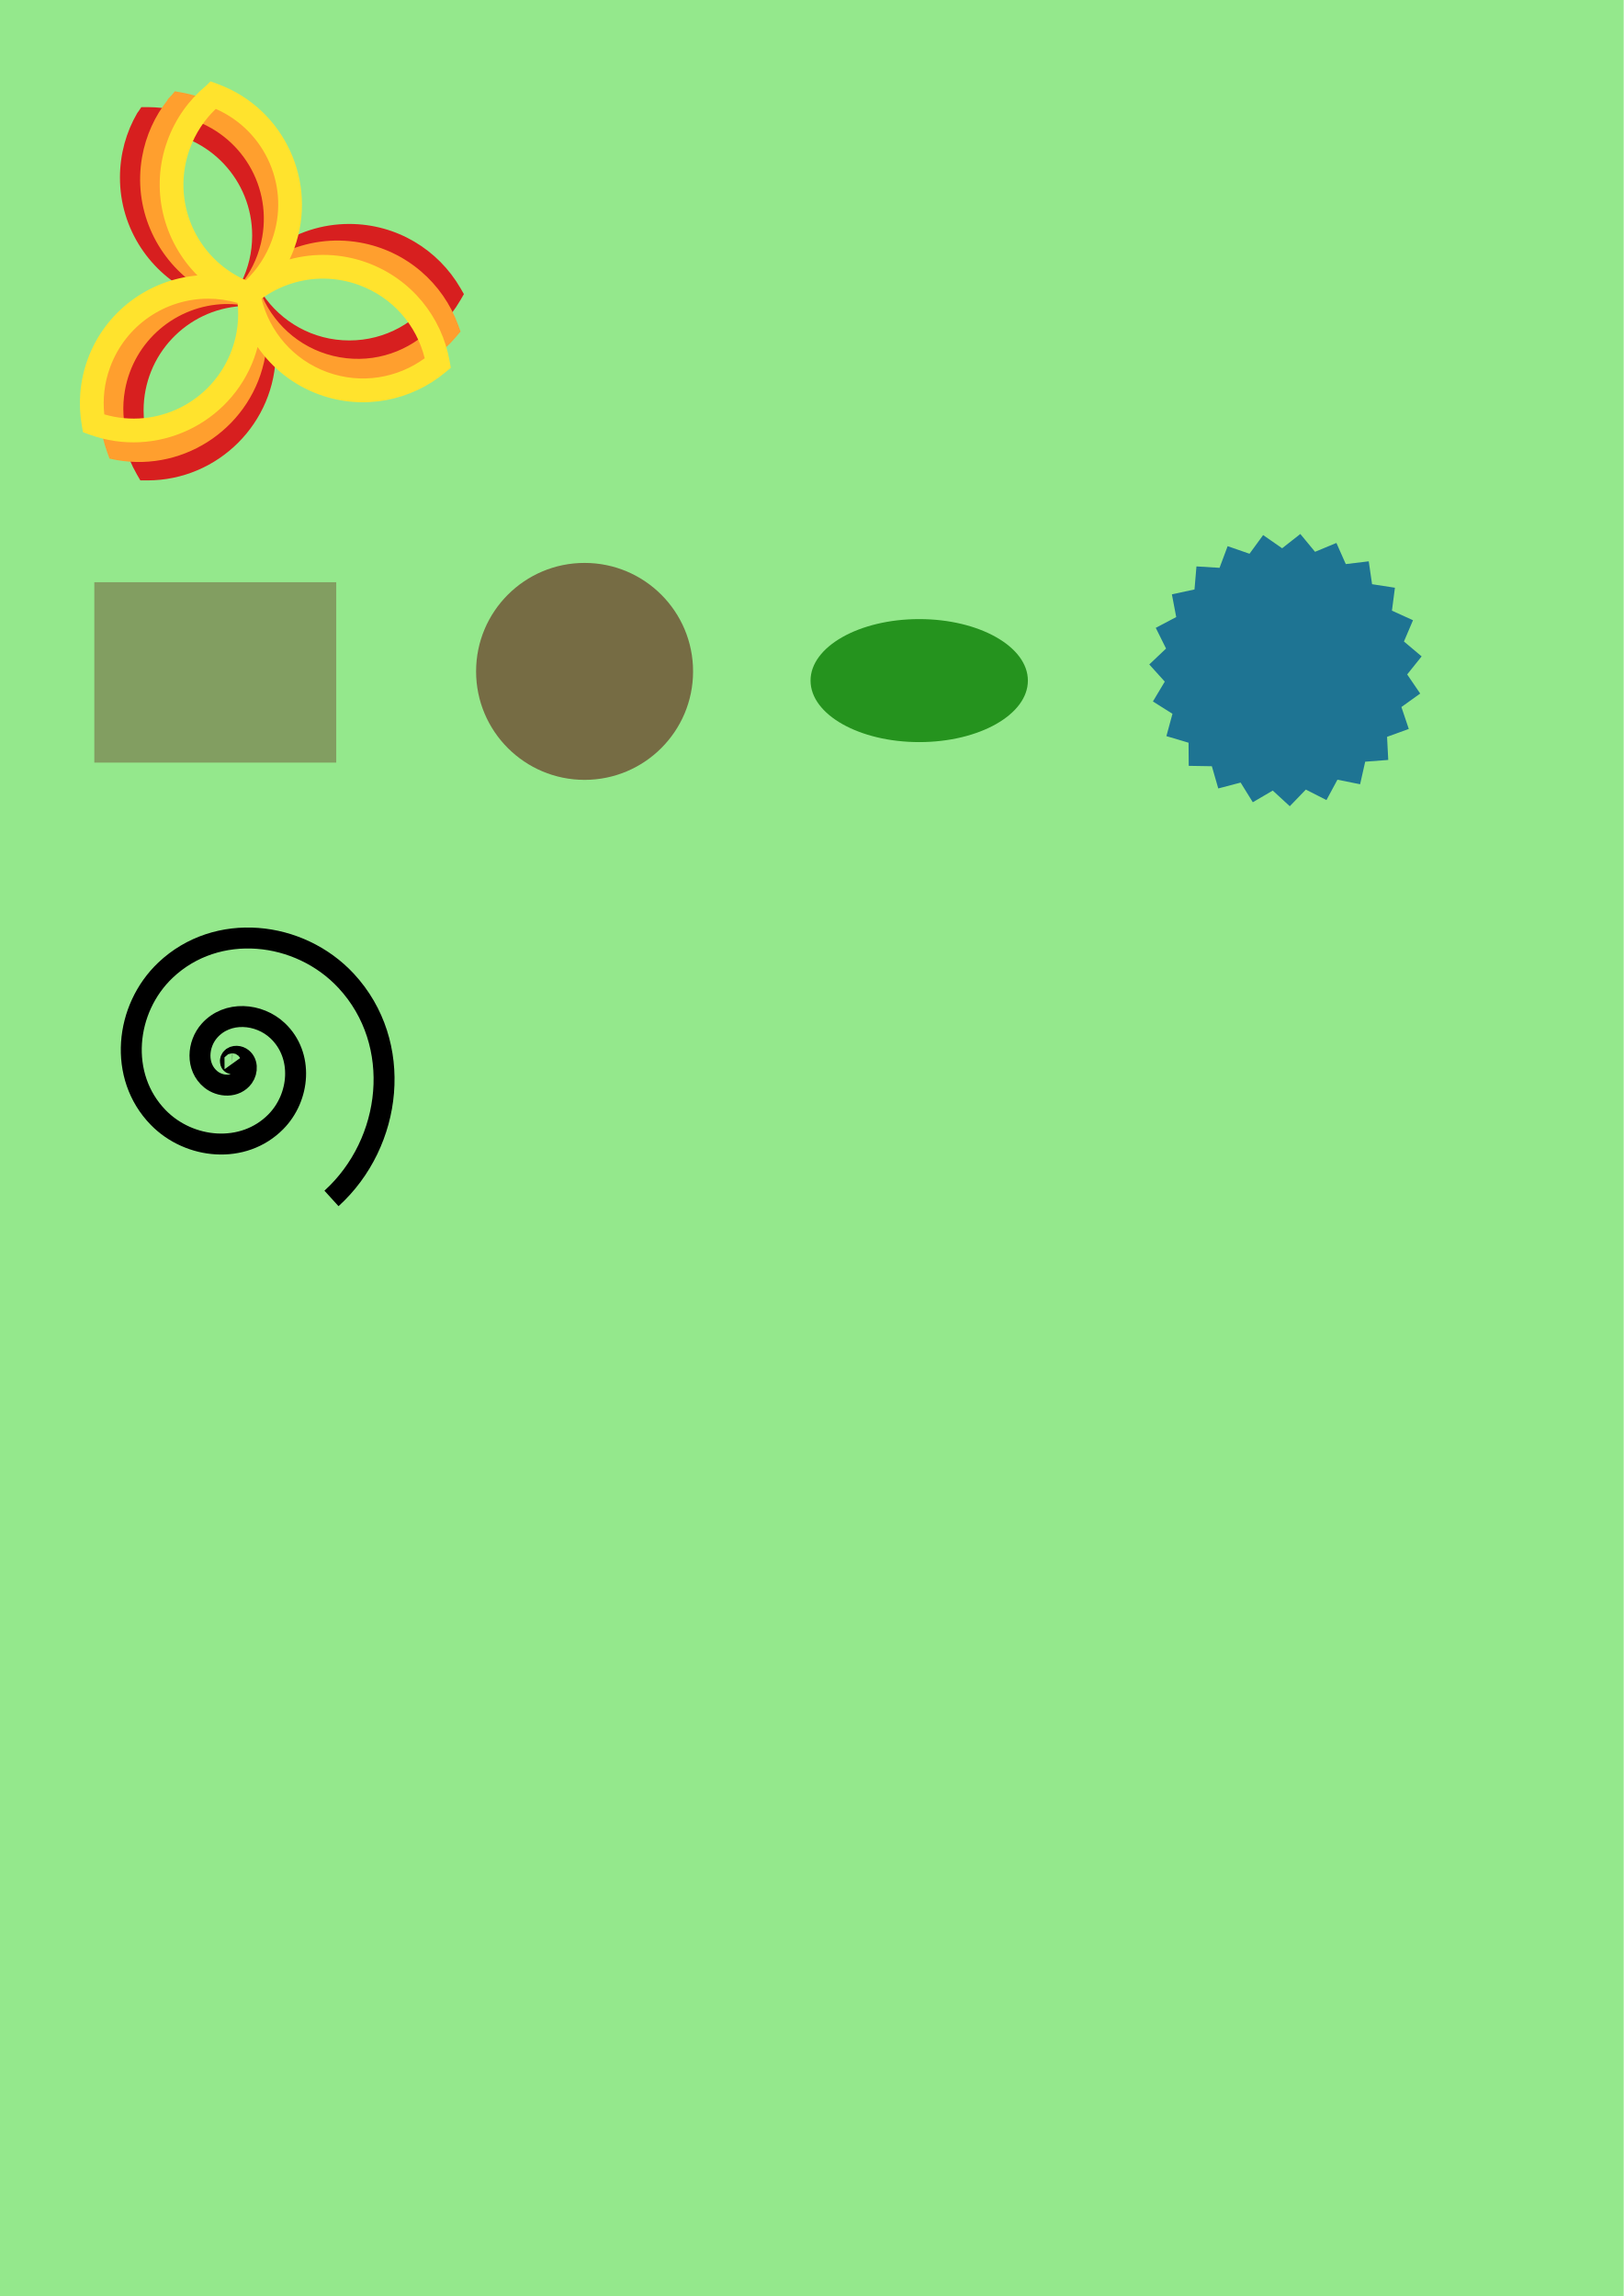
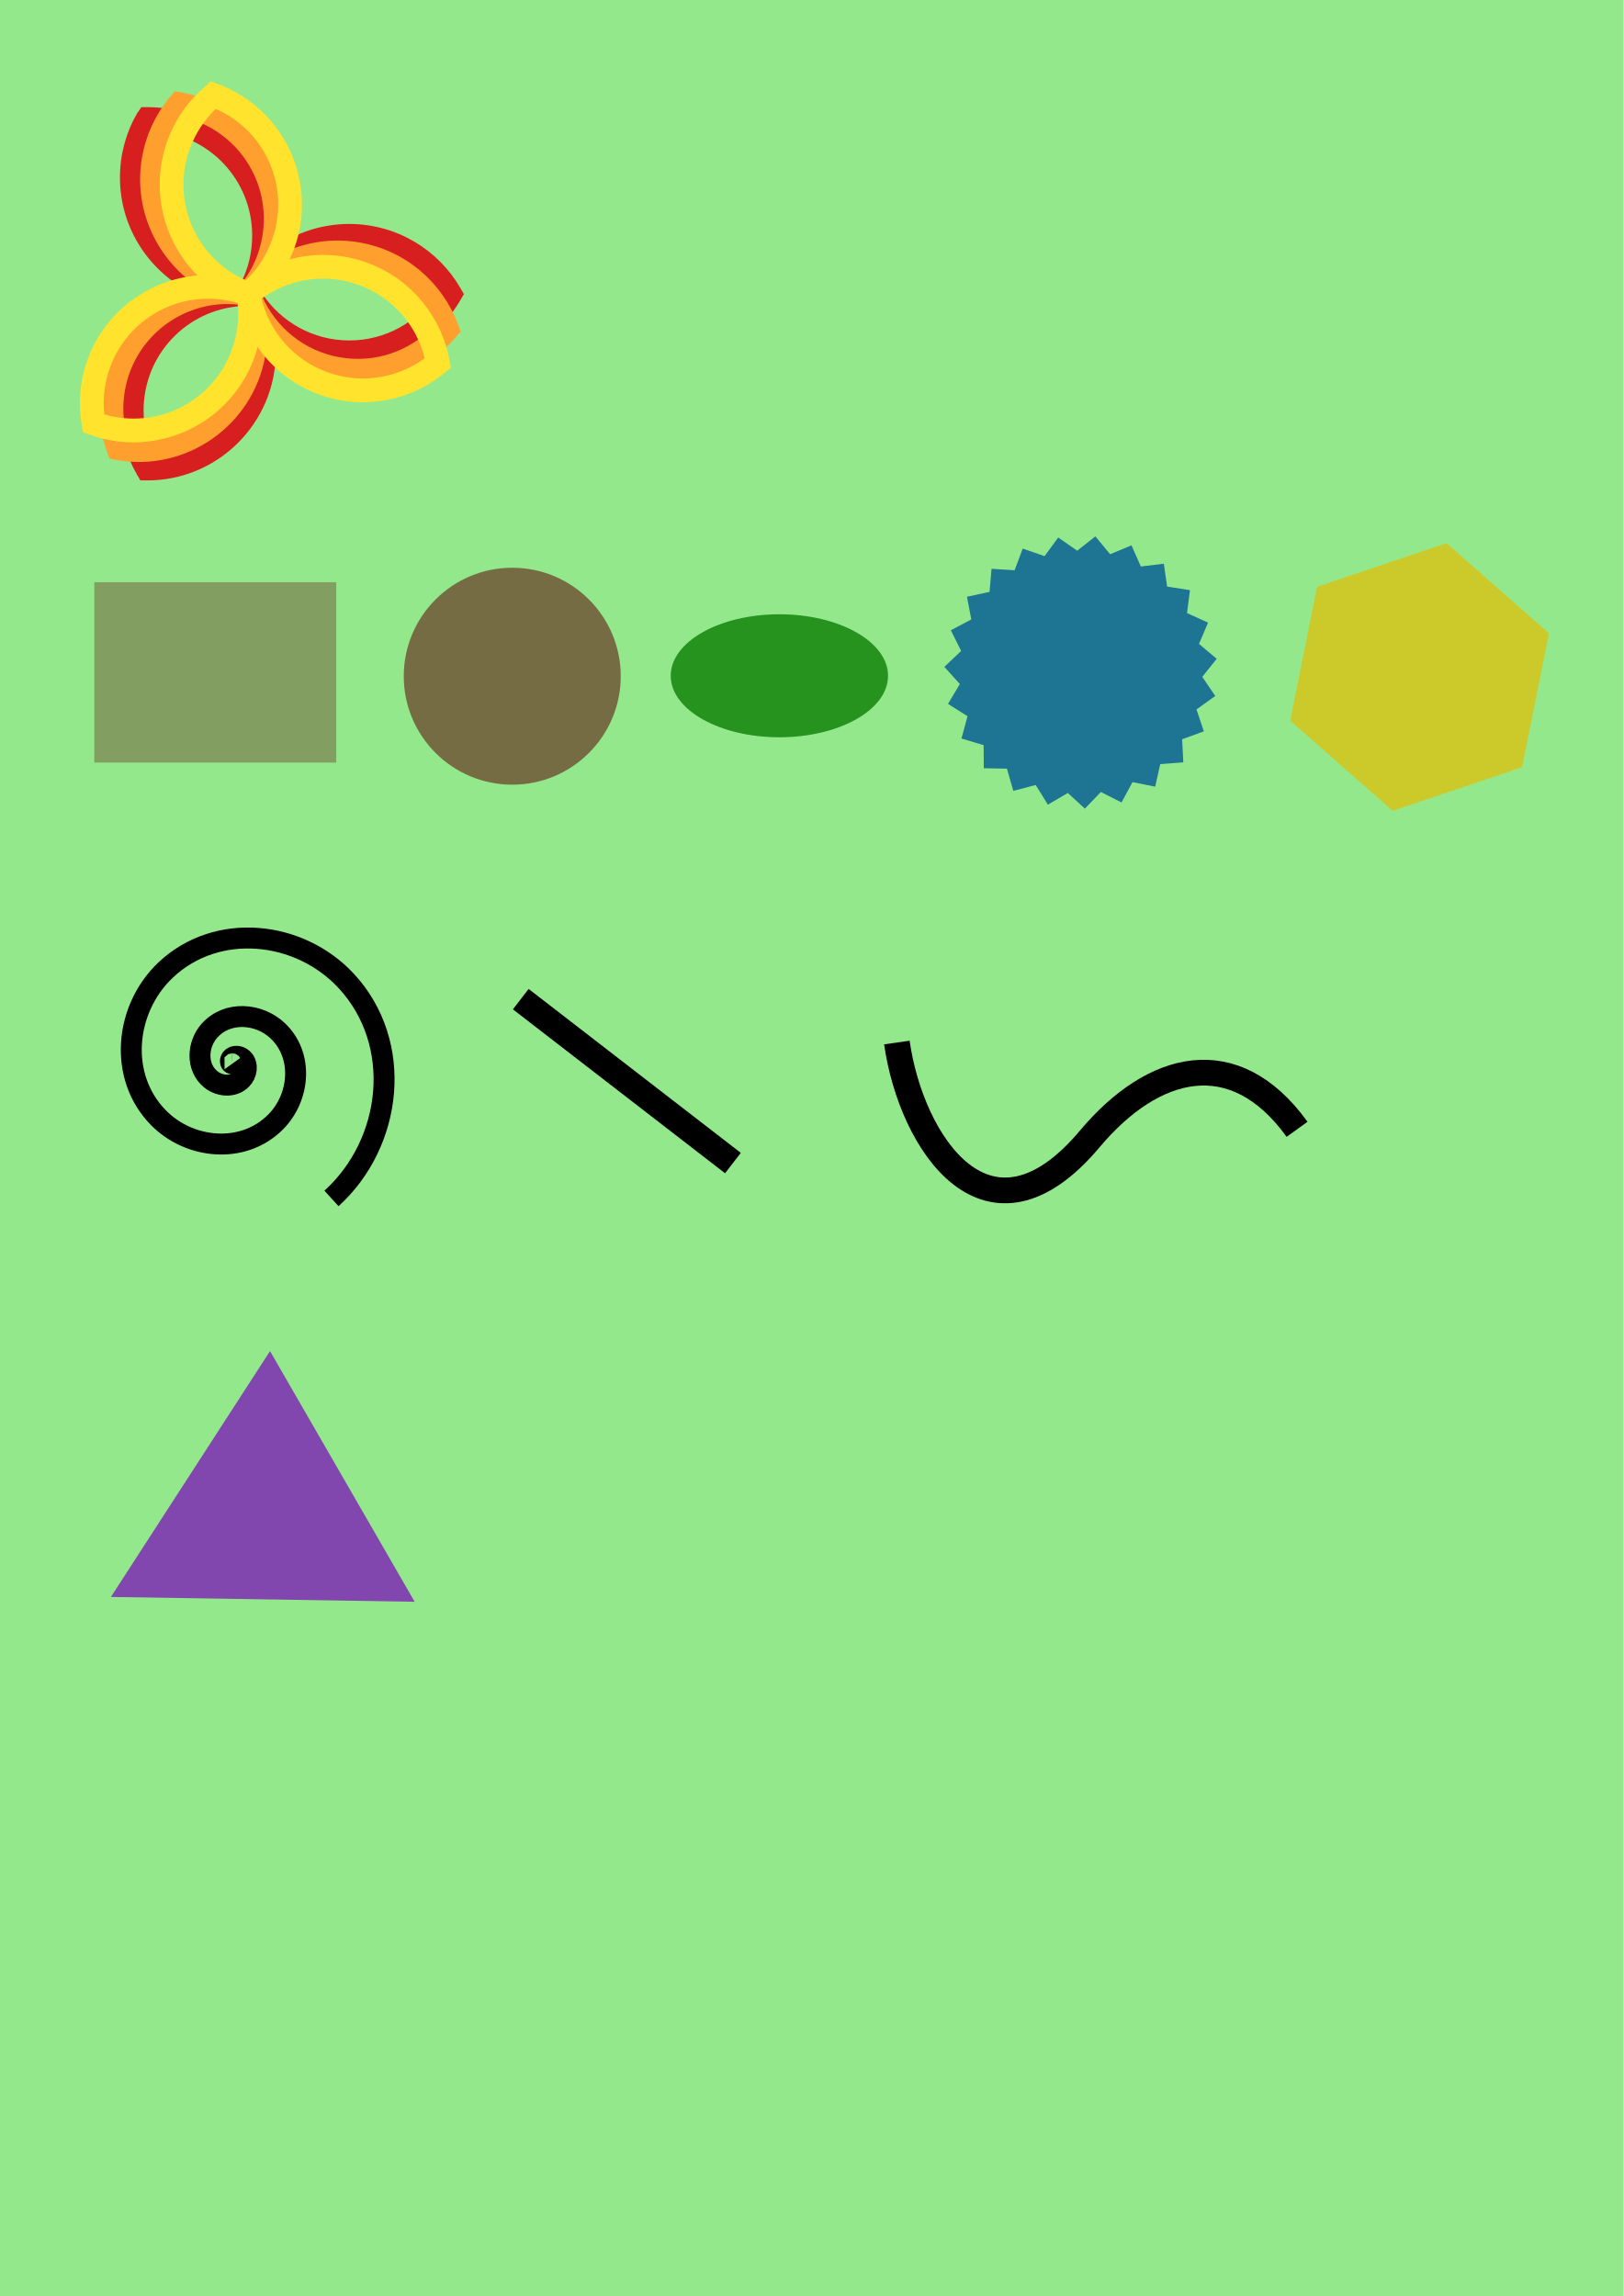
<svg xmlns="http://www.w3.org/2000/svg" height="297mm" width="210mm" viewBox="0 0 744.094 1052.362" id="svg3353" version="1.1">
  <defs id="defs3359" />
  <g id="layer1" style="display:inline">
    <rect style="display:inline;opacity:1;fill:#94e88c;fill-opacity:1;stroke:none;stroke-width:1.3;stroke-linecap:butt;stroke-linejoin:miter;stroke-miterlimit:4;stroke-dasharray:none;stroke-dashoffset:0;stroke-opacity:1" id="rect3220-3" width="744.094" height="1052.362" x="0" y="0" />
    <g transform="matrix(0.2038987,0,0,0.2038987,12.66813,26.66181)" style="display:inline" id="g3261">
      <path id="path4499-8" d="m 255.531,110.031 -5.719,8.625 c -1.115,1.262 -2.224,2.669 -3.25,4.375 l -0.094,0.156 -0.094,0.156 c -24.885,42.691 -38.906,92.393 -38.906,145.125 0,115.63 68.481,215.583 166.969,261.594 -98.676,45.936 -167.344,146.014 -167.344,261.781 0,52.362 14.05,101.57 38.5,143.938 l 7.719,13.375 15.406,0 c 0.168,2.2e-4 0.308,0 0.406,0 159.069,0 288.625,-129.556 288.625,-288.625 0,-8.673 -0.527,-17.204 -1.281,-25.688 47.112,33.41 104.569,53.188 166.562,53.188 106.554,0 199.836,-58.17 249.75,-144.281 l 7.75,-13.375 -7.75,-13.406 C 922.903,430.54 829.358,372.656 722.688,372.656 c -61.707,0 -118.925,19.487 -165.906,52.562 0.793,-8.758 1.344,-17.579 1.344,-26.531 0,-158.504 -128.64,-287.679 -286.938,-288.594 -0.052,-3e-4 -0.104,2.7e-4 -0.156,0 -0.141,-0.008 -0.03,-0.024 -0.188,-0.031 -0.241,-0.012 -0.647,0.014 -0.938,0 -0.455,-0.021 -0.901,-0.028 -1.562,0 l -12.812,-0.031 z m 29.625,54.094 c 122.799,8.031 219.469,109.679 219.469,234.562 0,37.631 -8.643,72.966 -24.188,104.344 -122.804,-8.027 -219.469,-109.676 -219.469,-234.562 0,-37.631 8.643,-72.966 24.188,-104.344 z M 722.688,426.156 c 81.688,0 153.256,41.27 195.406,104.156 -42.203,62.758 -113.615,104.219 -195.062,104.219 C 641.405,634.531 569.795,592.949 527.625,530 569.808,467.305 641.177,426.156 722.688,426.156 Z m -242.344,131.125 c 15.312,31.169 23.906,66.066 23.906,103.25 0,124.971 -96.794,226.689 -219.719,234.594 -15.323,-31.178 -23.938,-66.083 -23.938,-103.281 0,-124.982 96.811,-226.672 219.75,-234.562 z" style="color:#000000;font-style:normal;font-variant:normal;font-weight:normal;font-stretch:normal;font-size:medium;line-height:normal;font-family:Sans;-inkscape-font-specification:Sans;text-indent:0;text-align:start;text-decoration:none;text-decoration-line:none;letter-spacing:normal;word-spacing:normal;text-transform:none;direction:ltr;block-progression:tb;writing-mode:lr-tb;baseline-shift:baseline;text-anchor:start;display:inline;overflow:visible;visibility:visible;fill:#d71f1f;fill-opacity:1;stroke:none;stroke-width:53.489;marker:none;enable-background:accumulate" />
      <path id="path4501-8" d="m 330.906,74.438 -7.594,9.125 c -0.603,0.558 -1.209,1.066 -1.812,1.719 l -0.781,0.875 -6.312,6.812 0,1.156 c -28.505,36.243 -48.69,79.817 -57.219,128.188 -20.077,113.862 30.014,224.208 119,286.625 -105.143,28.11 -190.117,114.749 -210.219,228.75 -9.093,51.566 -3.815,102.468 12.906,148.438 l 5.094,14 14.562,3.031 c 1.22,0.255 1.351,0.266 0.375,0.062 l 0.406,0.094 0.406,0.062 c 156.652,27.622 306.722,-77.442 334.344,-234.094 1.507,-8.545 2.488,-17.073 3.219,-25.562 40.596,41.086 93.757,70.547 154.812,81.312 104.935,18.503 206.86,-22.583 270.969,-98.719 l 9.969,-11.844 L 967.75,599.938 C 933.638,506.161 851.55,432.898 746.5,414.375 c -60.777,-10.716 -120.516,-1.452 -172.531,22.969 2.303,-8.489 4.383,-17.089 5.938,-25.906 C 607.408,255.466 503.339,106.06 347.812,77.5 c -0.103,-0.026 -0.295,-0.064 -0.406,-0.094 -0.573,-0.151 -1.35,-0.32 -2.375,-0.469 -0.008,-0.001 -0.023,0.001 -0.031,0 -0.198,-0.028 -0.527,-0.006 -0.75,-0.031 0.139,0.015 0.402,-0.017 0.531,0 l -13.875,-2.469 z m 1.438,54.219 c 0.127,0.045 0.912,0.377 3.031,0.875 -0.226,-0.059 -0.559,-0.139 -0.75,-0.188 -2.132,-0.542 -2.419,-0.736 -2.281,-0.688 z m 3.562,1 c 0.245,0.056 0.614,0.095 0.906,0.156 0.052,0.011 0.102,0.051 0.156,0.062 -0.443,-0.071 -0.733,-0.142 -1.062,-0.219 z m 15.938,3.406 c 119.526,29.243 197.059,146.115 175.375,269.094 -6.514,36.943 -21.096,70.136 -41.75,98.281 l -6.688,-1.406 C 362.947,467.216 288.585,352.337 309.875,231.594 c 6.533,-37.053 21.217,-70.332 41.969,-98.531 z M 689.438,463.531 c 15.692,-0.433 31.651,0.693 47.75,3.531 80.446,14.185 143.784,67.284 174.375,136.531 -52.459,54.479 -129.975,82.894 -210.188,68.75 -80.384,-14.174 -143.713,-67.561 -174.312,-136.875 41.914,-43.506 99.82,-70.21 162.375,-71.938 z m -246,89.156 c 10.653,-0.283 21.454,0.235 32.312,1.438 9.672,33.36 12.114,69.217 5.656,105.844 C 459.706,783.039 346.708,866.369 224.281,852.812 214.609,819.452 212.167,783.595 218.625,746.969 238.401,634.814 333.984,555.597 443.438,552.688 Z" style="color:#000000;font-style:normal;font-variant:normal;font-weight:normal;font-stretch:normal;font-size:medium;line-height:normal;font-family:Sans;-inkscape-font-specification:Sans;text-indent:0;text-align:start;text-decoration:none;text-decoration-line:none;letter-spacing:normal;word-spacing:normal;text-transform:none;direction:ltr;block-progression:tb;writing-mode:lr-tb;baseline-shift:baseline;text-anchor:start;display:inline;overflow:visible;visibility:visible;fill:#ff9f2e;fill-opacity:1;stroke:none;stroke-width:53.489;marker:none;enable-background:accumulate" />
      <path id="path4503-4" d="m 411,52.156 -9.469,9.438 c -0.335,0.254 -0.663,0.442 -1,0.719 l -0.062,0.062 -0.062,0.062 C 362.42,94.043 332.223,135.948 314.188,185.5 c -39.547,108.656 -9.373,226.017 67.438,302.938 -108.442,9.411 -207.184,79.959 -246.781,188.75 -17.909,49.204 -21.548,100.263 -13.062,148.438 l 2.688,15.188 14.5,5.312 c 0.006,0.002 0.172,0.063 0.344,0.125 0.06,0.022 0.044,0.002 0.125,0.031 149.444,54.319 315.423,-23.096 369.812,-172.531 2.966,-8.148 5.37,-16.366 7.562,-24.594 32.845,47.514 80.115,85.733 138.375,106.938 100.128,36.444 207.644,13.69 284,-50.156 L 951.062,696 948.375,680.781 C 931.065,582.506 862.925,496.109 762.688,459.625 704.692,438.516 644.249,437.261 588.781,452.281 c 3.746,-7.968 7.309,-16.078 10.375,-24.5 54.213,-148.948 -22.495,-314.315 -170.938,-369.312 -0.031,-0.011 -0.063,-0.02 -0.094,-0.031 -0.035,-0.013 -0.059,-0.05 -0.094,-0.062 -0.251,-0.107 -0.689,-0.245 -1,-0.375 L 425.875,57.562 c -0.03,-0.01 -0.063,-0.021 -0.094,-0.031 -0.053,-0.017 -0.164,-0.045 -0.219,-0.062 L 411,52.156 Z m 11.875,61.875 c 112.646,49.547 168.713,178.117 126,295.469 -12.87,35.359 -33.07,65.582 -58.406,89.75 C 377.823,449.703 321.725,321.133 364.438,203.781 c 12.87,-35.359 33.101,-65.582 58.438,-89.75 z m 244.094,381.562 c 25.7,0.349 51.835,4.963 77.438,14.281 76.751,27.935 129.893,91.222 148,164.719 C 831.283,719.141 750.011,733.672 673.469,705.812 596.776,677.899 543.667,614.344 525.562,540.781 c 40.668,-29.624 90.211,-45.882 141.406,-45.188 z m -261.438,45.062 c 21.972,-0.023 44.246,3.109 66.281,9.562 3.73,34.529 -0.125,70.274 -12.844,105.219 -42.743,117.437 -168.471,179.9 -286.688,145.281 -3.73,-34.53 0.093,-70.274 12.812,-105.219 34.777,-95.55 124.526,-154.745 220.438,-154.844 z" style="color:#000000;font-style:normal;font-variant:normal;font-weight:normal;font-stretch:normal;font-size:medium;line-height:normal;font-family:Sans;-inkscape-font-specification:Sans;text-indent:0;text-align:start;text-decoration:none;text-decoration-line:none;letter-spacing:normal;word-spacing:normal;text-transform:none;direction:ltr;block-progression:tb;writing-mode:lr-tb;baseline-shift:baseline;text-anchor:start;display:inline;overflow:visible;visibility:visible;fill:#ffe32d;fill-opacity:1;stroke:none;stroke-width:53.489;marker:none;enable-background:accumulate" />
    </g>
    <g id="g3324" style="opacity:0.723">
      <g style="opacity:0.733;fill:#5f0e0e;fill-opacity:0.779" id="g3321">
        <rect style="opacity:0.811;fill:#5f0e0e;fill-opacity:0.779;stroke:none;stroke-width:1.3;stroke-linecap:butt;stroke-linejoin:miter;stroke-miterlimit:4;stroke-dasharray:none;stroke-dashoffset:0;stroke-opacity:1" id="rect3220" width="110.874" height="82.686" x="43.222" y="266.849" />
      </g>
    </g>
-     <ellipse style="opacity:1;fill:#25931e;fill-opacity:1;stroke:none;stroke-width:1.3;stroke-linecap:butt;stroke-linejoin:miter;stroke-miterlimit:4;stroke-dasharray:none;stroke-dashoffset:0;stroke-opacity:1" id="path3222" cx="421.25" cy="311.95" rx="49.799" ry="28.188" />
-     <path style="opacity:1;fill:#1e7493;fill-opacity:1;stroke:none;stroke-width:1.3;stroke-linecap:butt;stroke-linejoin:miter;stroke-miterlimit:4;stroke-dasharray:none;stroke-dashoffset:0;stroke-opacity:1" id="path3224" d="m 636.194,348.316 -10.568,0.803 -2.329,10.339 -10.392,-2.078 -5.032,9.327 -9.446,-4.805 -7.362,7.624 -7.8,-7.175 -9.146,5.355 -5.575,-9.013 -10.251,2.689 -2.936,-10.183 -10.597,-0.177 -0.08,-10.598 -10.156,-3.029 2.782,-10.226 -8.962,-5.657 5.438,-9.096 -7.104,-7.865 7.691,-7.292 -4.718,-9.49 9.373,-4.947 -1.983,-10.411 10.36,-2.235 0.899,-10.56 10.578,0.643 3.715,-9.926 10.013,3.474 6.255,-8.555 8.704,6.046 8.331,-6.55 6.75,8.17 9.79,-4.06 4.296,9.688 10.522,-1.268 1.522,10.488 10.474,1.618 -1.364,10.51 9.649,4.384 -4.149,9.752 8.108,6.824 -6.626,8.271 5.967,8.759 -8.612,6.177 3.382,10.044 -9.959,3.624 z" />
+     <ellipse style="opacity:1;fill:#25931e;fill-opacity:1;stroke:none;stroke-width:1.3;stroke-linecap:butt;stroke-linejoin:miter;stroke-miterlimit:4;stroke-dasharray:none;stroke-dashoffset:0;stroke-opacity:1" id="path3222" cx="357.168" cy="309.741" rx="49.799" ry="28.188" />
+     <path style="opacity:1;fill:#1e7493;fill-opacity:1;stroke:none;stroke-width:1.3;stroke-linecap:butt;stroke-linejoin:miter;stroke-miterlimit:4;stroke-dasharray:none;stroke-dashoffset:0;stroke-opacity:1" id="path3224" d="m 542.281,349.421 -10.568,0.803 -2.329,10.339 -10.392,-2.078 -5.032,9.327 -9.446,-4.805 -7.362,7.624 -7.8,-7.175 -9.146,5.355 -5.575,-9.013 -10.251,2.689 -2.936,-10.183 -10.597,-0.177 -0.08,-10.598 -10.156,-3.029 2.782,-10.226 -8.962,-5.657 5.438,-9.096 -7.104,-7.865 7.691,-7.292 -4.718,-9.49 9.373,-4.947 -1.983,-10.411 10.36,-2.235 0.899,-10.56 10.578,0.643 3.715,-9.926 10.013,3.474 6.255,-8.555 8.704,6.046 8.331,-6.55 6.75,8.17 9.79,-4.06 4.296,9.688 10.522,-1.268 1.522,10.488 10.474,1.618 -1.364,10.51 9.649,4.384 -4.149,9.752 8.108,6.824 -6.626,8.271 5.967,8.759 -8.612,6.177 3.382,10.044 -9.959,3.624 z" />
    <path style="fill:none;fill-rule:evenodd;stroke:#000000;stroke-width:9.6;stroke-linecap:butt;stroke-linejoin:miter;stroke-miterlimit:4;stroke-dasharray:none;stroke-opacity:1" id="path3226" d="m 106.809,487.282 c 0.118,0.162 -0.301,0.271 -0.371,0.27 -0.867,-0.02 -0.982,-1.215 -0.754,-1.817 0.708,-1.871 3.213,-1.913 4.692,-1.047 3.191,1.869 3.081,6.335 1.125,9.045 -3.501,4.85 -10.612,4.491 -14.907,0.978 -6.861,-5.611 -6.147,-16.063 -0.601,-22.301 8.205,-9.228 22.705,-8.053 31.247,0.013 11.956,11.291 10.209,30.551 -0.867,41.758 -14.872,15.048 -39.61,12.618 -53.849,-1.964 -18.508,-18.954 -15.281,-49.895 3.306,-67.532 23.538,-22.336 61.411,-18.199 82.817,4.897 26.536,28.63 21.374,74.168 -6.737,99.714" />
-     <circle style="opacity:0.723;fill:#5f0e0e;fill-opacity:0.779;stroke:none;stroke-width:9.6;stroke-linecap:butt;stroke-linejoin:miter;stroke-miterlimit:4;stroke-dasharray:none;stroke-dashoffset:0;stroke-opacity:1" id="path3328" cx="267.896" cy="307.729" r="49.718" />
+     <circle style="opacity:0.723;fill:#5f0e0e;fill-opacity:0.779;stroke:none;stroke-width:9.6;stroke-linecap:butt;stroke-linejoin:miter;stroke-miterlimit:4;stroke-dasharray:none;stroke-dashoffset:0;stroke-opacity:1" id="path3328" cx="234.75" cy="309.938" r="49.718" />
+     <path style="display:inline;opacity:1;fill:#ccca2a;fill-opacity:1;stroke:none;stroke-width:1.3;stroke-linecap:butt;stroke-linejoin:miter;stroke-miterlimit:4;stroke-dasharray:none;stroke-dashoffset:0;stroke-opacity:1" id="path3224-6" d="m 697.53,351.631 -59.294,20.015 -46.98,-41.343 12.314,-61.358 59.294,-20.015 46.98,41.343 z" />
+     <path style="fill:none;fill-rule:evenodd;stroke:#000000;stroke-width:11.8;stroke-linecap:butt;stroke-linejoin:miter;stroke-opacity:1;stroke-miterlimit:4;stroke-dasharray:none" d="m 238.649,457.951 97.227,75.13" id="path3345" />
+     <path style="fill:none;fill-rule:evenodd;stroke:#000000;stroke-width:11.8;stroke-linecap:butt;stroke-linejoin:miter;stroke-miterlimit:4;stroke-dasharray:none;stroke-opacity:1" d="m 411.006,477.838 c 6.629,46.404 41.984,99.437 88.388,44.194 29.162,-34.717 66.291,-44.194 95.017,-4.419" id="path3347" />
+     <path style="fill:#8147af;fill-rule:evenodd;stroke:none;stroke-width:1px;stroke-linecap:butt;stroke-linejoin:miter;stroke-opacity:1;fill-opacity:1" d="M 123.744,619.259,190.035,734.164,50.823,731.954 Z" id="path3349" />
  </g>
</svg>
